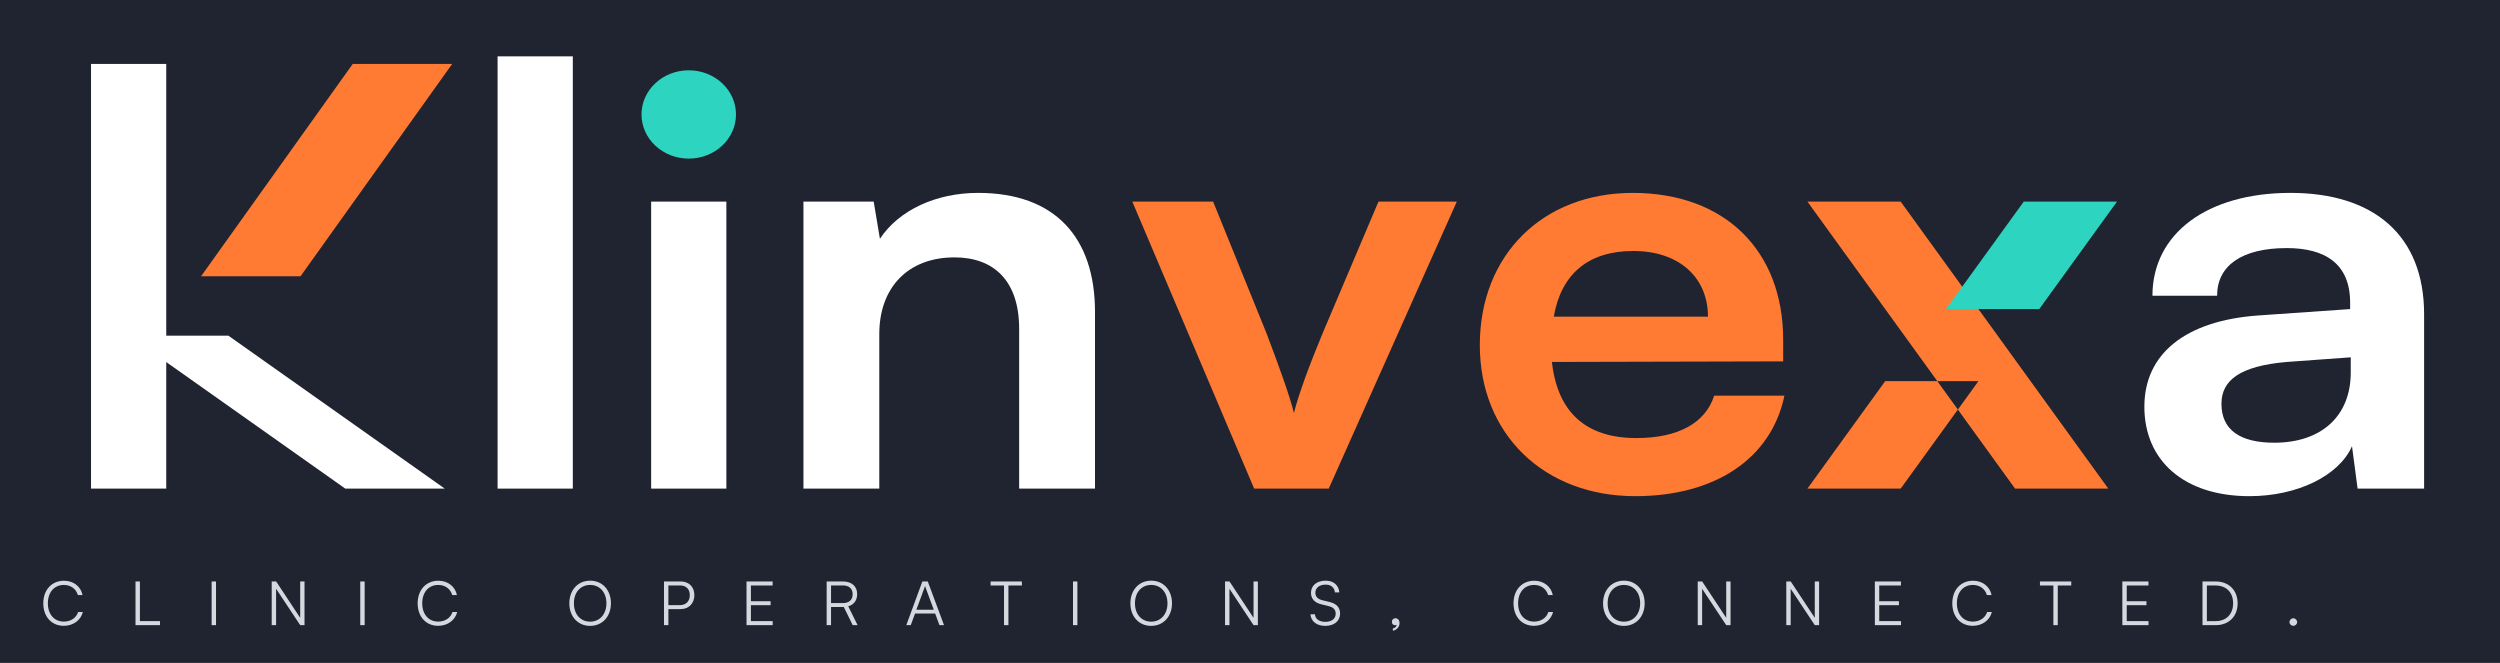
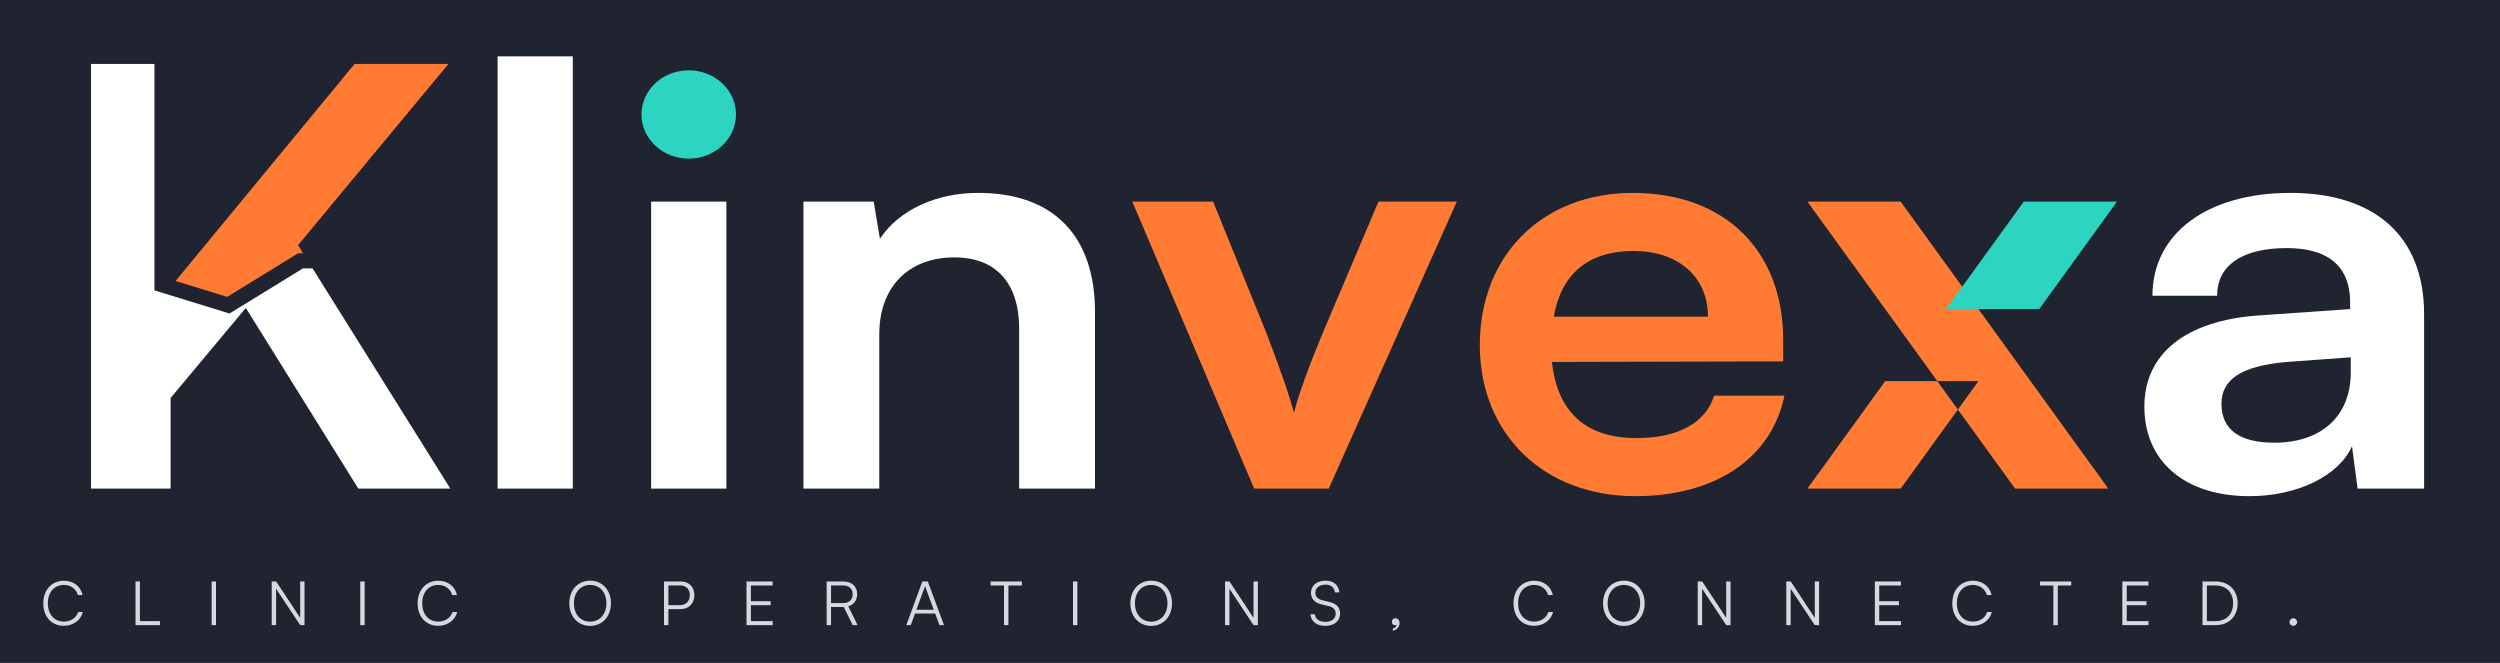
<svg xmlns="http://www.w3.org/2000/svg" viewBox="0 0 4303 1141" role="img" aria-label="Klinvexa">
  <rect width="4303" height="1141" fill="#1F2430" />
  <g transform="translate(70 841) scale(1.07 1)">
-     <path d="M81 0V-731H202V0ZM142.0 -263.2L302.0 -263.2L650.0 0.0L490.0 0.0Z" fill="#FFFFFF" />
-     <path d="M258.0 -365.5L418.0 -365.5L662.0 -731.0L502.0 -731.0Z" fill="#FF7A33" />
+     <path d="M659.0 -0.0L511.0 -0.0L330.0 -311.0L209.0 -156.0L209.0 -0.0L81.0 -0.0L81.0 -731.0L183.0 -731.0L183.0 -341.2L303.8 -301.4L421.8 -379.0L437.4 -379.0Z" fill="#FFFFFF" />
+     <path d="M505.0 -731.0L656.0 -731.0L414.0 -419.0L422.2 -405.0L414.0 -405.0L300.0 -330.0L217.0 -357.4Z" fill="#FF7A33" />
    <path d="M856 0V-744H735V0Z" fill="#FFFFFF" />
    <path d="M982 0V-494H1103V0Z" fill="#FFFFFF" />
    <path d="M966.5 -644a76 76 0 1 0 152 0a76 76 0 1 0 -152 0Z" fill="#2DD4BF" />
    <path d="M1349 0V-266C1349 -346 1395 -398 1470 -398C1533 -398 1574 -358 1574 -275V0H1696V-304C1696 -432 1632 -509 1508 -509C1441 -509 1381 -480 1350 -430L1340 -494H1227V0Z" fill="#FFFFFF" />
    <path d="M1952 0H2072L2278 -494H2152L2062 -267C2041 -213 2023 -161 2016 -130C2010 -157 1993 -208 1972 -267L1886 -494H1756Z" fill="#FF7A33" />
    <path d="M2565 13C2694 13 2784 -52 2805 -160H2692C2678 -113 2634 -87 2567 -87C2486 -87 2440 -131 2431 -218L2803 -219V-256C2803 -410 2709 -509 2561 -509C2416 -509 2315 -402 2315 -247C2315 -94 2418 13 2565 13ZM2562 -409C2635 -409 2682 -364 2682 -296H2434C2446 -370 2490 -409 2562 -409Z" fill="#FF7A33" />
    <path d="M2842.0 -494.0L2992.0 -494.0L3326.0 0.0L3176.0 0.0ZM2842.0 0.0L2992.0 0.0L3117.1 -185.0L2967.1 -185.0Z" fill="#FF7A33" />
    <path d="M3064.9 -309.0L3214.9 -309.0L3340.0 -494.0L3190.0 -494.0Z" fill="#2DD4BF" />
    <path d="M3553 13C3630 13 3697 -22 3718 -73L3727 0H3834V-300C3834 -437 3752 -509 3619 -509C3485 -509 3397 -439 3397 -332H3501C3501 -384 3541 -414 3613 -414C3675 -414 3715 -387 3715 -320V-309L3567 -298C3450 -289 3384 -232 3384 -141C3384 -48 3448 13 3553 13ZM3593 -79C3538 -79 3508 -101 3508 -146C3508 -186 3537 -211 3613 -218L3716 -226V-200C3716 -124 3668 -79 3593 -79Z" fill="#FFFFFF" />
  </g>
  <g transform="translate(70 1076) scale(0.105)" fill="#D5D8DE">
    <path d="M379 11C533 11 658 -80 691 -215H614C583 -119 493 -58 380 -58C223 -58 118 -178 118 -358C118 -539 223 -659 380 -659C492 -659 580 -596 610 -493H687C658 -635 537 -728 383 -728C181 -728 43 -578 43 -358C43 -138 179 11 379 11Z" />
    <path d="M1626.719 -716H1554.719V0H1955.719V-66H1626.719Z" />
    <path d="M2874.439 -716H2802.439V0H2874.439Z" />
    <path d="M3859.158 0V-596L4254.158 0H4325.158V-716H4254.158V-120L3860.158 -716H3787.158V0Z" />
    <path d="M5310.878 -716H5238.878V0H5310.878Z" />
    <path d="M6515.597 11C6669.597 11 6794.597 -80 6827.597 -215H6750.597C6719.597 -119 6629.597 -58 6516.597 -58C6359.597 -58 6254.597 -178 6254.597 -358C6254.597 -539 6359.597 -659 6516.597 -659C6628.597 -659 6716.597 -596 6746.597 -493H6823.597C6794.597 -635 6673.597 -728 6519.597 -728C6317.597 -728 6179.597 -578 6179.597 -358C6179.597 -138 6315.597 11 6515.597 11Z" />
    <path d="M9348.036 -358C9348.036 -576 9208.036 -729 9007.036 -729C8807.036 -729 8666.036 -575 8666.036 -358C8666.036 -141 8806.036 12 9007.036 12C9207.036 12 9348.036 -141 9348.036 -358ZM9274.036 -358C9274.036 -180 9165.036 -57 9007.036 -57C8849.036 -57 8741.036 -179 8741.036 -358C8741.036 -537 8849.036 -659 9007.036 -659C9165.036 -659 9274.036 -537 9274.036 -358Z" />
    <path d="M10490.755 -263C10627.755 -263 10715.755 -361 10715.755 -491C10715.755 -626 10628.755 -716 10490.755 -716H10217.755V0H10289.755V-263ZM10480.755 -651C10579.755 -651 10640.755 -591 10640.755 -492C10640.755 -394 10580.755 -328 10476.755 -328H10289.755V-651Z" />
    <path d="M11999.474 0V-66H11642.474V-327H11965.474V-392H11642.474V-650H11998.474V-716H11570.474V0Z" />
    <path d="M12956.194 0V-297H13165.194L13311.194 0H13391.194L13238.194 -309C13330.194 -334 13384.194 -406 13384.194 -509C13384.194 -636 13296.194 -716 13151.194 -716H12884.194V0ZM12956.194 -651H13151.194C13249.194 -651 13310.194 -600 13310.194 -507C13310.194 -416 13252.194 -362 13153.194 -362H12956.194Z" />
    <path d="M14262.913 0 14332.913 -190H14662.913L14732.913 0H14807.913L14541.913 -716H14452.913L14189.913 0ZM14487.913 -615C14491.913 -625 14495.913 -638 14496.913 -644C14497.913 -637 14502.913 -625 14505.913 -615L14639.913 -253H14354.913Z" />
    <path d="M15571.633 -650H15791.633V0H15863.633V-650H16084.633V-716H15571.633Z" />
    <path d="M16994.352 -716H16922.352V0H16994.352Z" />
    <path d="M18545.071 -358C18545.071 -576 18405.071 -729 18204.071 -729C18004.071 -729 17863.071 -575 17863.071 -358C17863.071 -141 18003.071 12 18204.071 12C18404.071 12 18545.071 -141 18545.071 -358ZM18471.071 -358C18471.071 -180 18362.071 -57 18204.071 -57C18046.071 -57 17938.071 -179 17938.071 -358C17938.071 -537 18046.071 -659 18204.071 -659C18362.071 -659 18471.071 -537 18471.071 -358Z" />
    <path d="M19486.791 0V-596L19881.791 0H19952.791V-716H19881.791V-120L19487.791 -716H19414.791V0Z" />
    <path d="M20823.51 -530C20823.51 -432 20882.51 -368 20994.51 -341L21115.51 -311C21192.51 -293 21228.51 -251 21228.51 -187C21228.51 -105 21161.51 -54 21056.51 -54C20958.51 -54 20892.51 -103 20888.51 -178H20814.51C20823.51 -61 20917.51 12 21056.51 12C21204.51 12 21300.51 -67 21300.51 -191C21300.51 -288 21242.51 -352 21130.51 -379L21007.51 -409C20932.51 -428 20895.51 -468 20895.51 -531C20895.51 -612 20961.51 -664 21062.51 -664C21152.51 -664 21207.51 -618 21215.51 -537H21288.51C21277.51 -657 21192.51 -729 21063.51 -729C20919.51 -729 20823.51 -650 20823.51 -530Z" />
    <path d="M22275.23 -34C22275.23 -84 22244.23 -113 22208.23 -113C22173.23 -113 22149.23 -88 22149.23 -53C22149.23 -19 22173.23 1 22201.23 1C22213.23 1 22221.23 -2 22227.23 -6C22227.23 22 22201.23 48 22165.23 54V91C22227.23 82 22275.23 28 22275.23 -34Z" />
    <path d="M24479.668 11C24633.668 11 24758.668 -80 24791.668 -215H24714.668C24683.668 -119 24593.668 -58 24480.668 -58C24323.668 -58 24218.668 -178 24218.668 -358C24218.668 -539 24323.668 -659 24480.668 -659C24592.668 -659 24680.668 -596 24710.668 -493H24787.668C24758.668 -635 24637.668 -728 24483.668 -728C24281.668 -728 24143.668 -578 24143.668 -358C24143.668 -138 24279.668 11 24479.668 11Z" />
    <path d="M26293.388 -358C26293.388 -576 26153.388 -729 25952.388 -729C25752.388 -729 25611.388 -575 25611.388 -358C25611.388 -141 25751.388 12 25952.388 12C26152.388 12 26293.388 -141 26293.388 -358ZM26219.388 -358C26219.388 -180 26110.388 -57 25952.388 -57C25794.388 -57 25686.388 -179 25686.388 -358C25686.388 -537 25794.388 -659 25952.388 -659C26110.388 -659 26219.388 -537 26219.388 -358Z" />
    <path d="M27235.107 0V-596L27630.107 0H27701.107V-716H27630.107V-120L27236.107 -716H27163.107V0Z" />
    <path d="M28686.827 0V-596L29081.827 0H29152.827V-716H29081.827V-120L28687.827 -716H28614.827V0Z" />
    <path d="M30495.546 0V-66H30138.546V-327H30461.546V-392H30138.546V-650H30494.546V-716H30066.546V0Z" />
    <path d="M31672.265 11C31826.265 11 31951.265 -80 31984.265 -215H31907.265C31876.265 -119 31786.265 -58 31673.265 -58C31516.265 -58 31411.265 -178 31411.265 -358C31411.265 -539 31516.265 -659 31673.265 -659C31785.265 -659 31873.265 -596 31903.265 -493H31980.265C31951.265 -635 31830.265 -728 31676.265 -728C31474.265 -728 31336.265 -578 31336.265 -358C31336.265 -138 31472.265 11 31672.265 11Z" />
    <path d="M32772.985 -650H32992.985V0H33064.985V-650H33285.985V-716H32772.985Z" />
    <path d="M34552.704 0V-66H34195.704V-327H34518.704V-392H34195.704V-650H34551.704V-716H34123.704V0Z" />
    <path d="M35655.423 0C35870.423 0 36013.423 -144 36013.423 -358C36013.423 -572 35869.423 -716 35653.423 -716H35437.423V0ZM35650.423 -650C35827.423 -650 35939.423 -537 35939.423 -358C35939.423 -180 35827.423 -66 35652.423 -66H35509.423V-650Z" />
    <path d="M36926.143 11C36960.143 11 36989.143 -17 36989.143 -50C36989.143 -84 36960.143 -113 36926.143 -113C36892.143 -113 36863.143 -84 36863.143 -50C36863.143 -17 36892.143 11 36926.143 11Z" />
  </g>
</svg>
